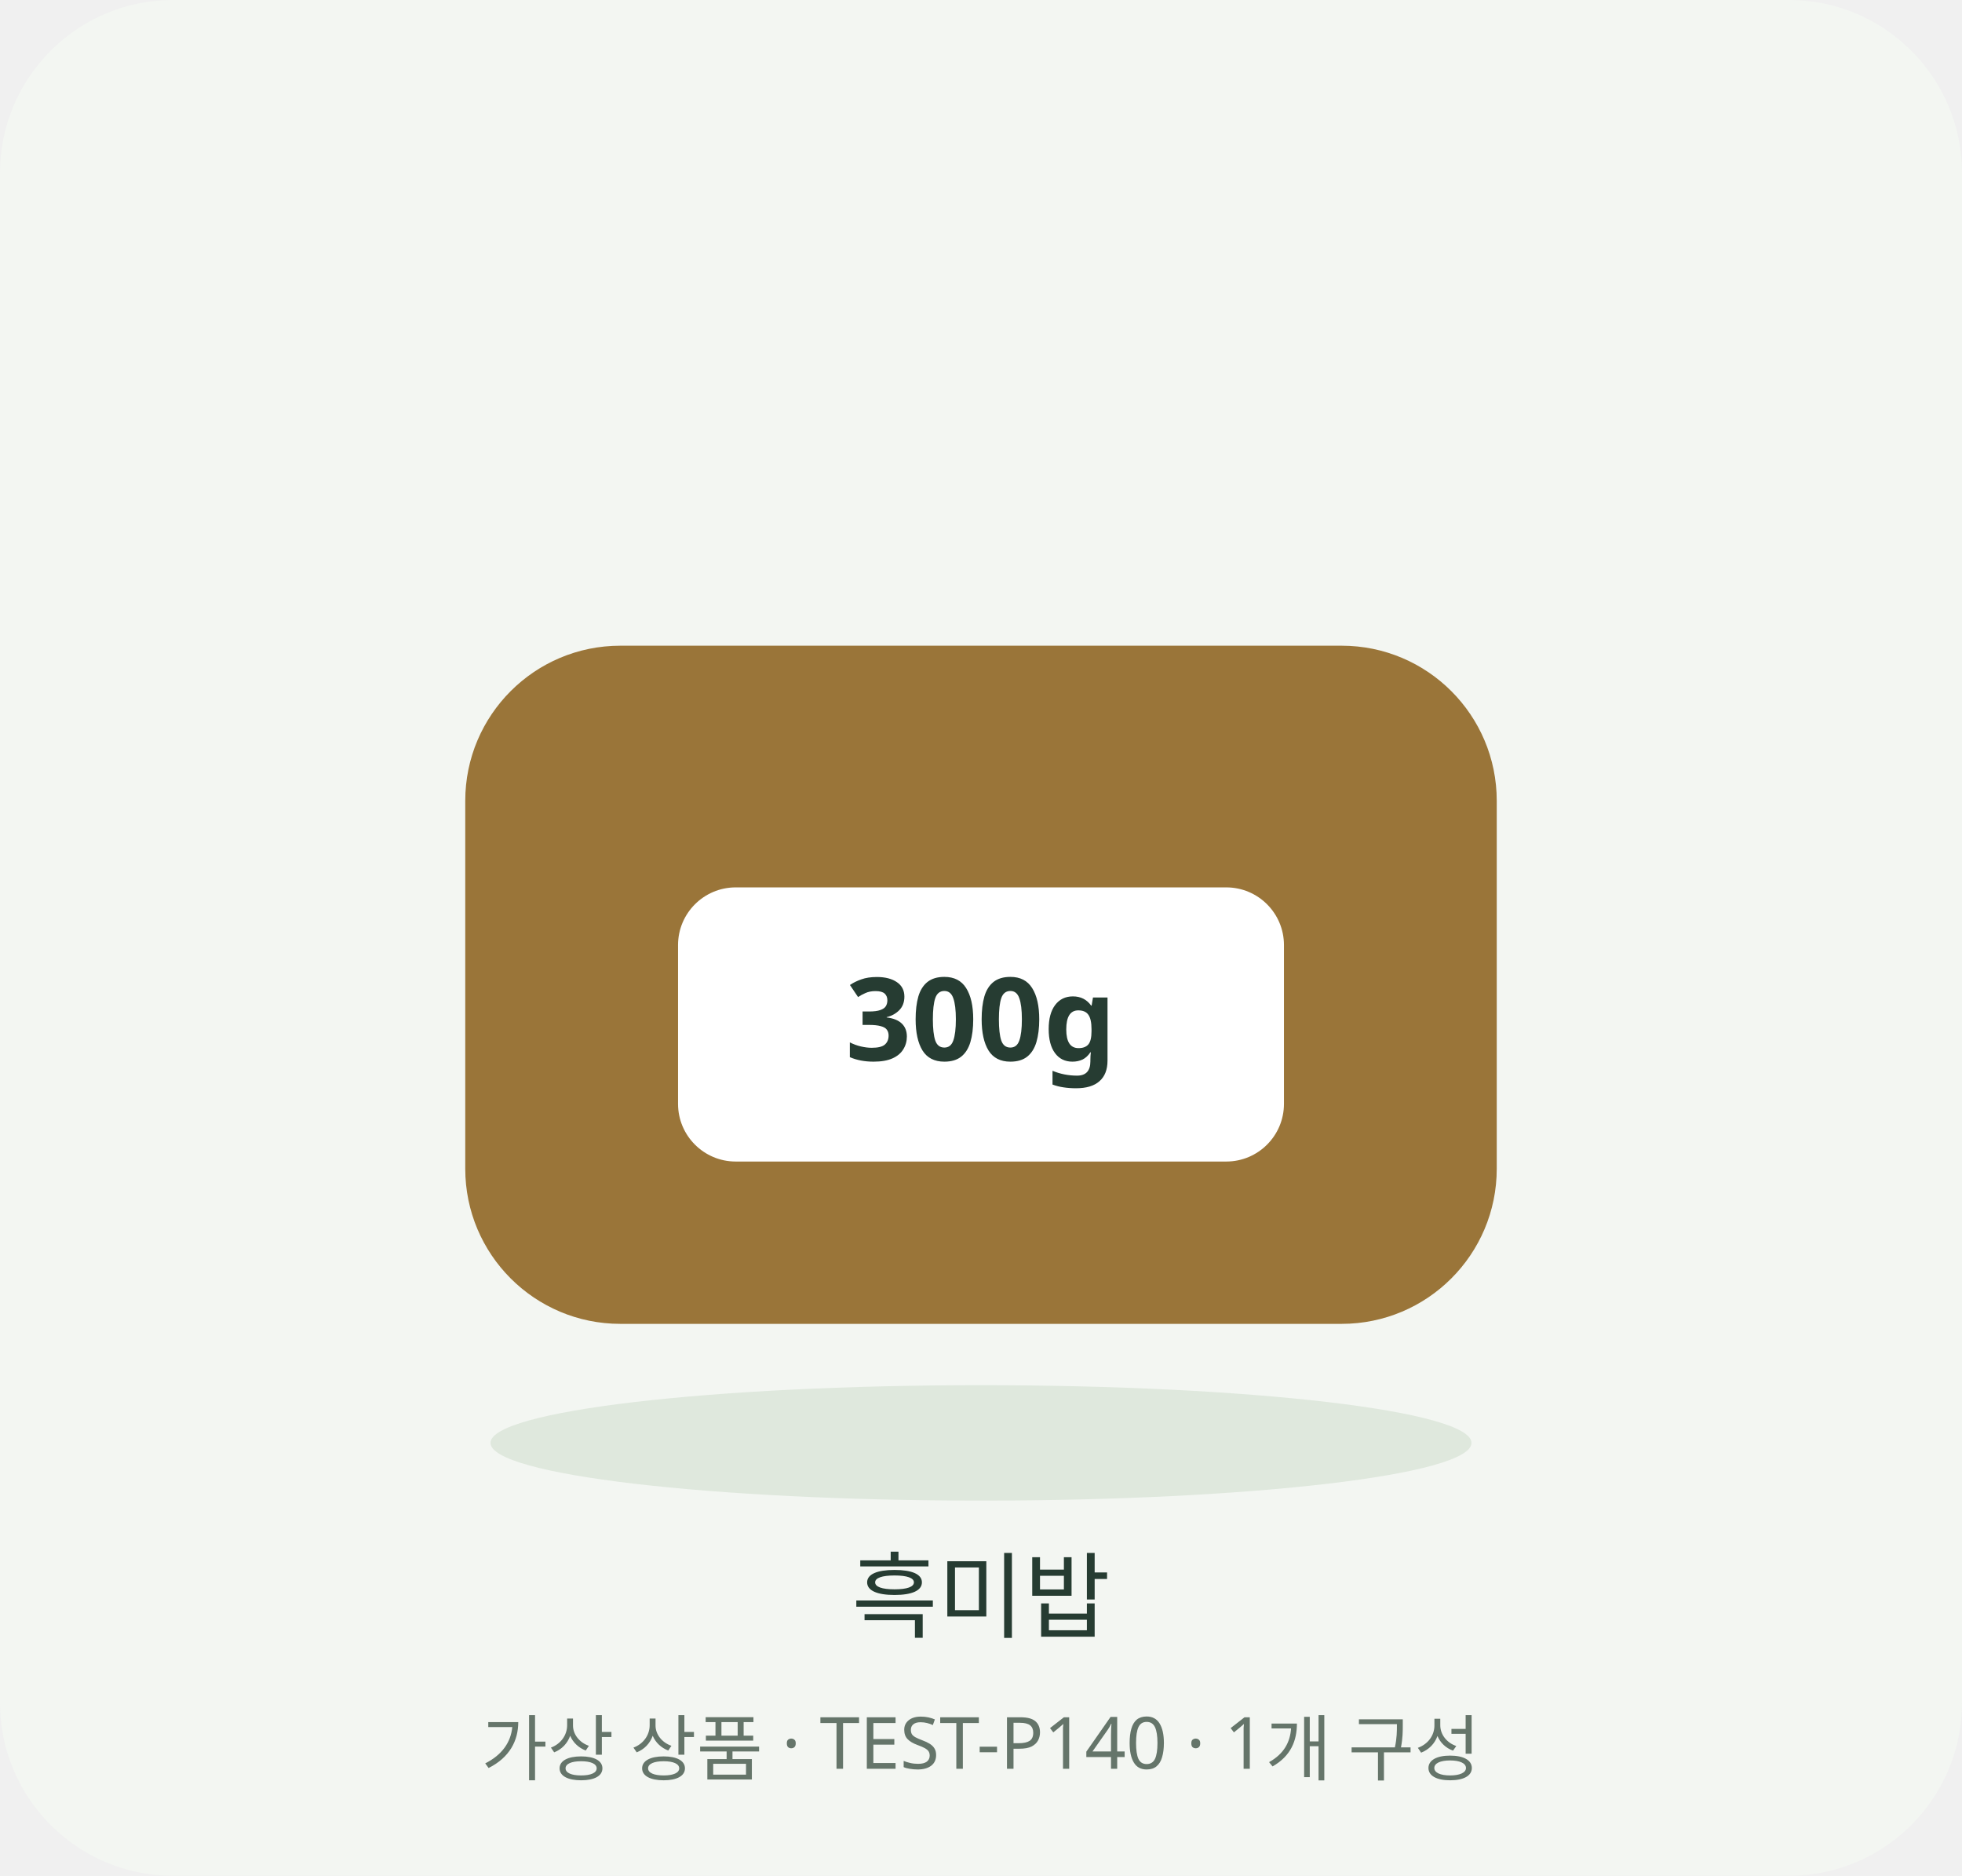
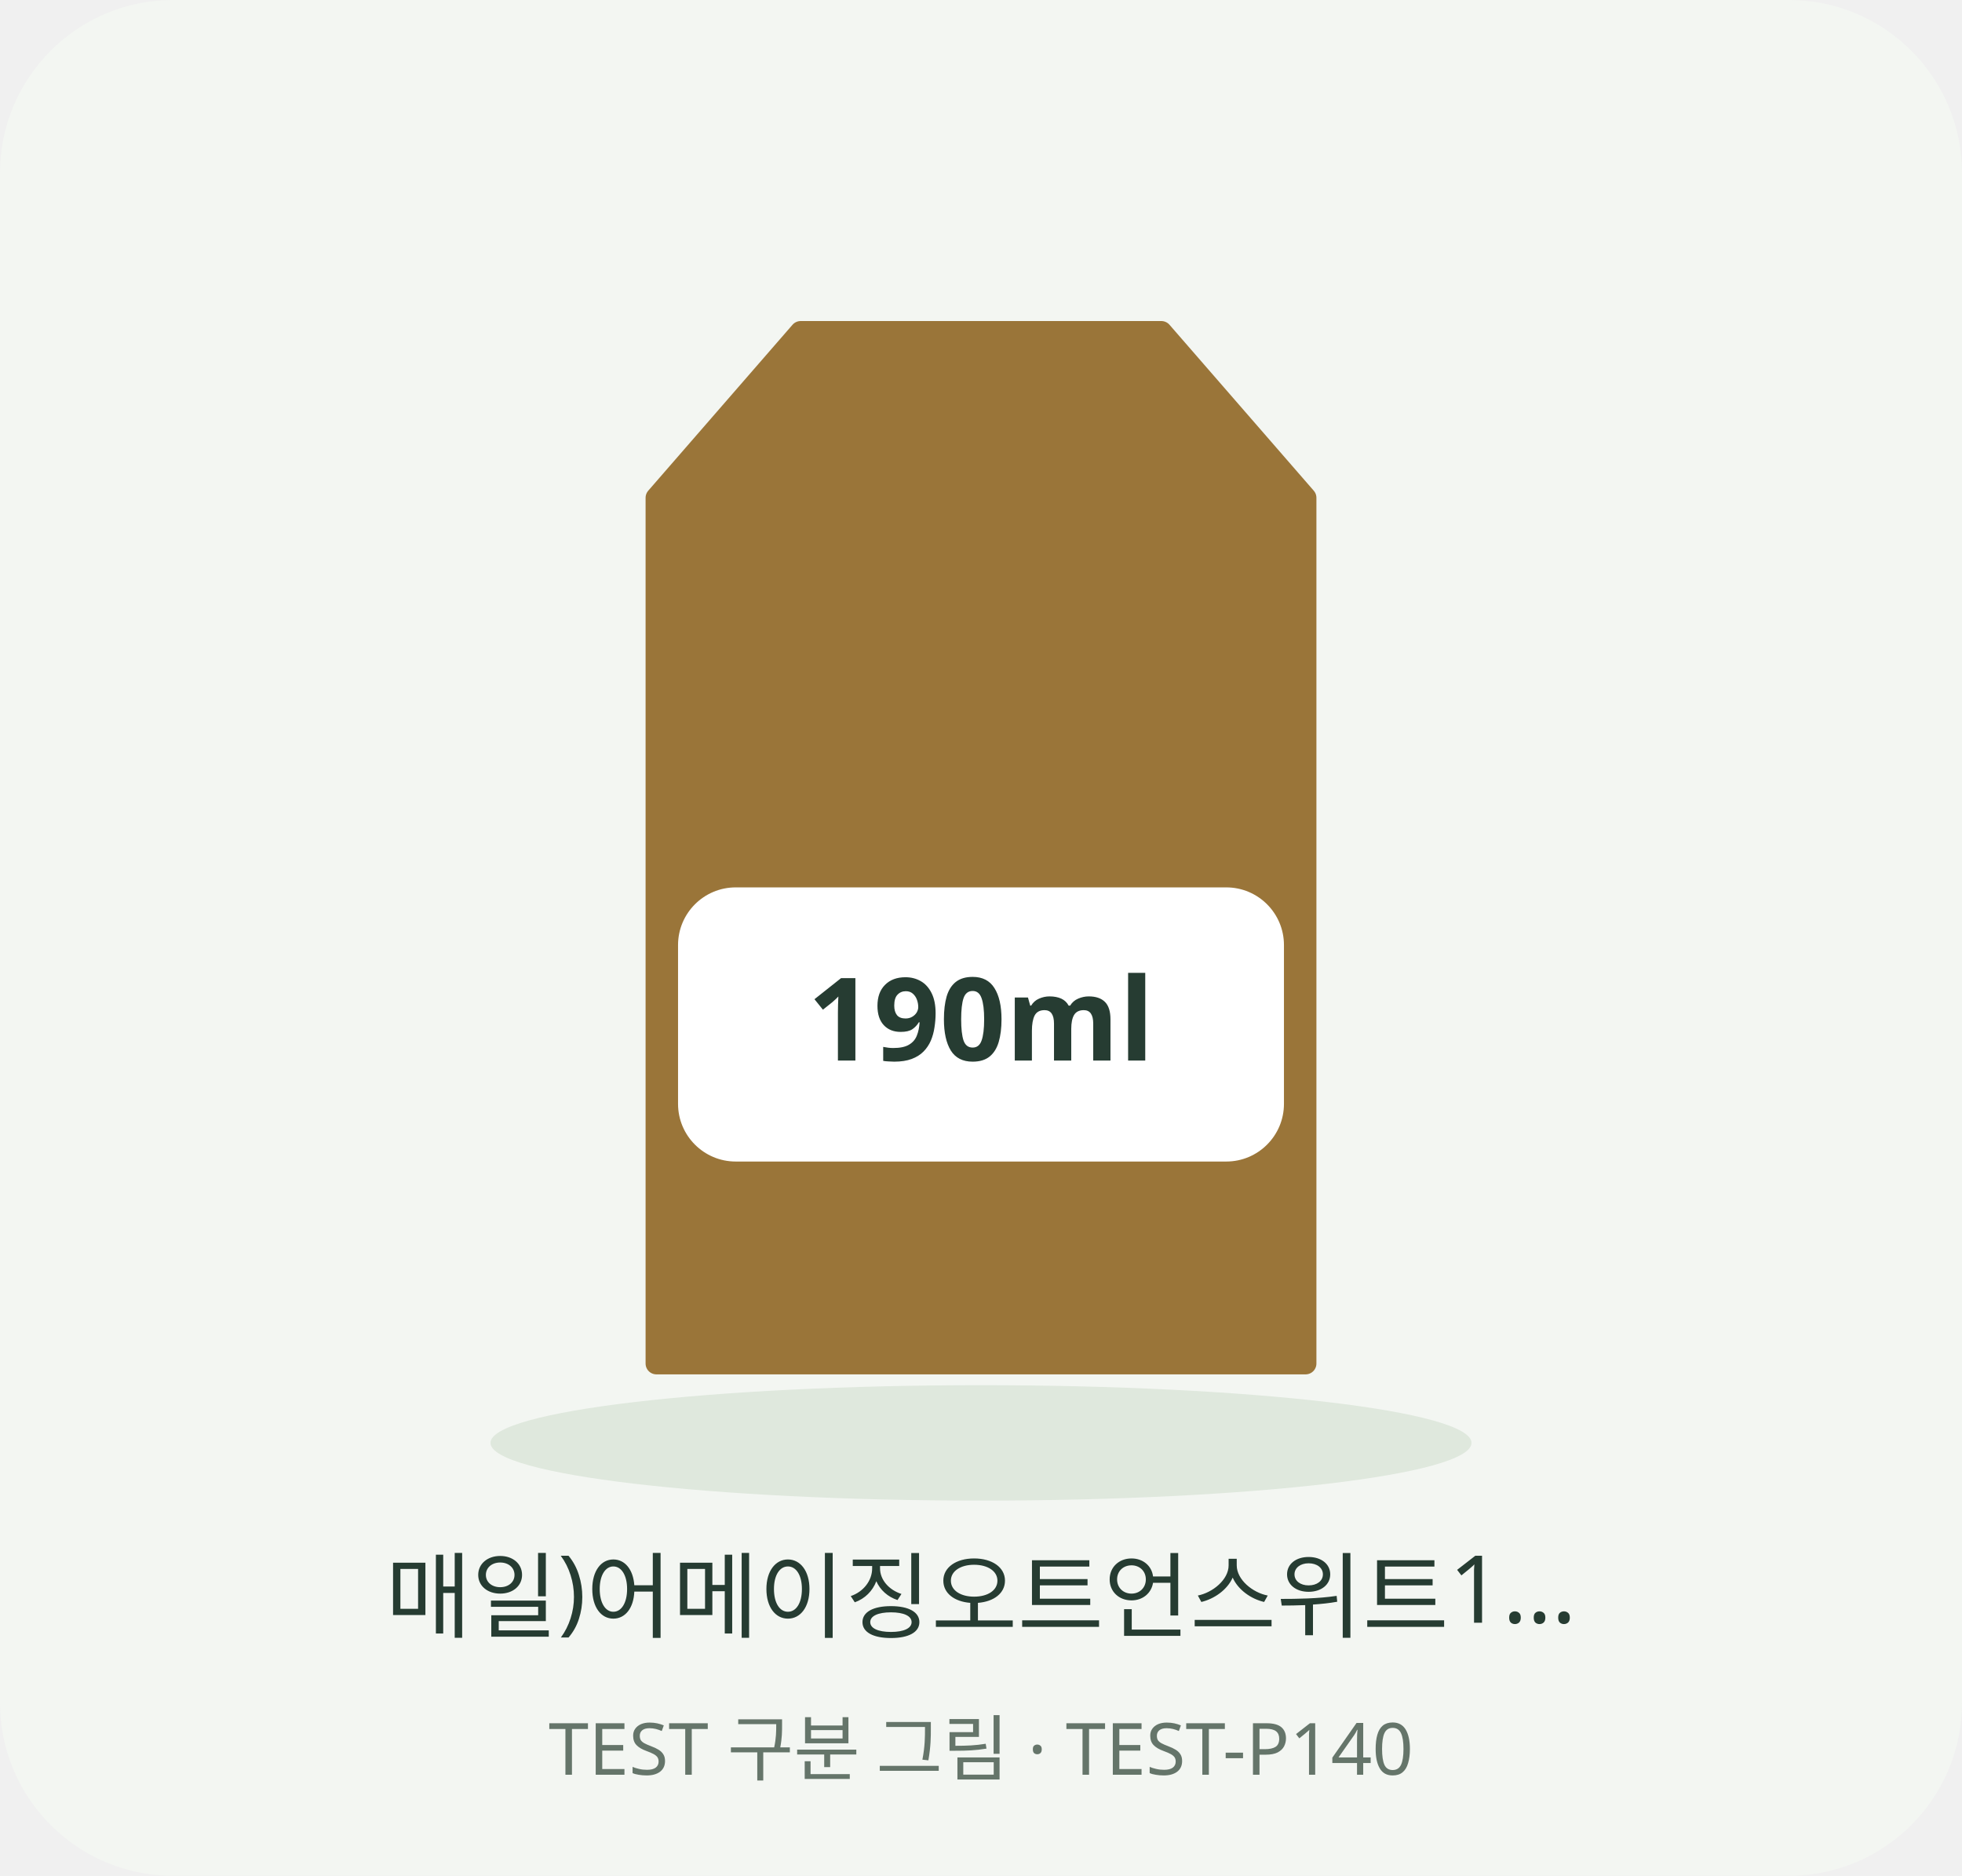
- <svg xmlns="http://www.w3.org/2000/svg" viewBox="0 0 272 260" role="img" aria-label="[가상] 시연식품 흑미밥 300g 구분용 그림">
+ <svg xmlns="http://www.w3.org/2000/svg" viewBox="0 0 272 260" role="img" aria-label="매일)어메이징오트언스위트190ml 구분용 그림">
  <rect width="272" height="260" rx="24" fill="#f3f6f2" />
  <ellipse cx="136" cy="200" rx="68" ry="8" fill="#dfe8dd" />
  <g fill="#9a7539" stroke="#9a7539" stroke-width="3" stroke-linejoin="round">
-     <rect x="66" y="91" width="140" height="91" rx="20" />
-     <path d="M76 104h120M147 104v64" fill="none" />
+     <path d="M91 69 111 46h50l20 23v120H91z" />
+     <path d="M91 69h90M111 46v23" fill="none" />
  </g>
  <rect x="94" y="123" width="84" height="38" rx="8" fill="white" />
  <g font-family="sans-serif" text-anchor="middle" fill="#263c32">
-     <text x="136" y="147" font-size="16" font-weight="700">300g</text>
-     <text x="136" y="226" font-size="13">흑미밥</text>
-     <text x="136" y="246" font-size="10" fill="#65756a">가상 상품 · TEST-P140 · 1개 구성</text>
+     <text x="136" y="147" font-size="16" font-weight="700">190ml</text>
+     <text x="136" y="226" font-size="13">매일)어메이징오트언스위트1…</text>
+     <text x="136" y="246" font-size="10" fill="#65756a">TEST 구분 그림 · TEST-P140</text>
  </g>
</svg>
